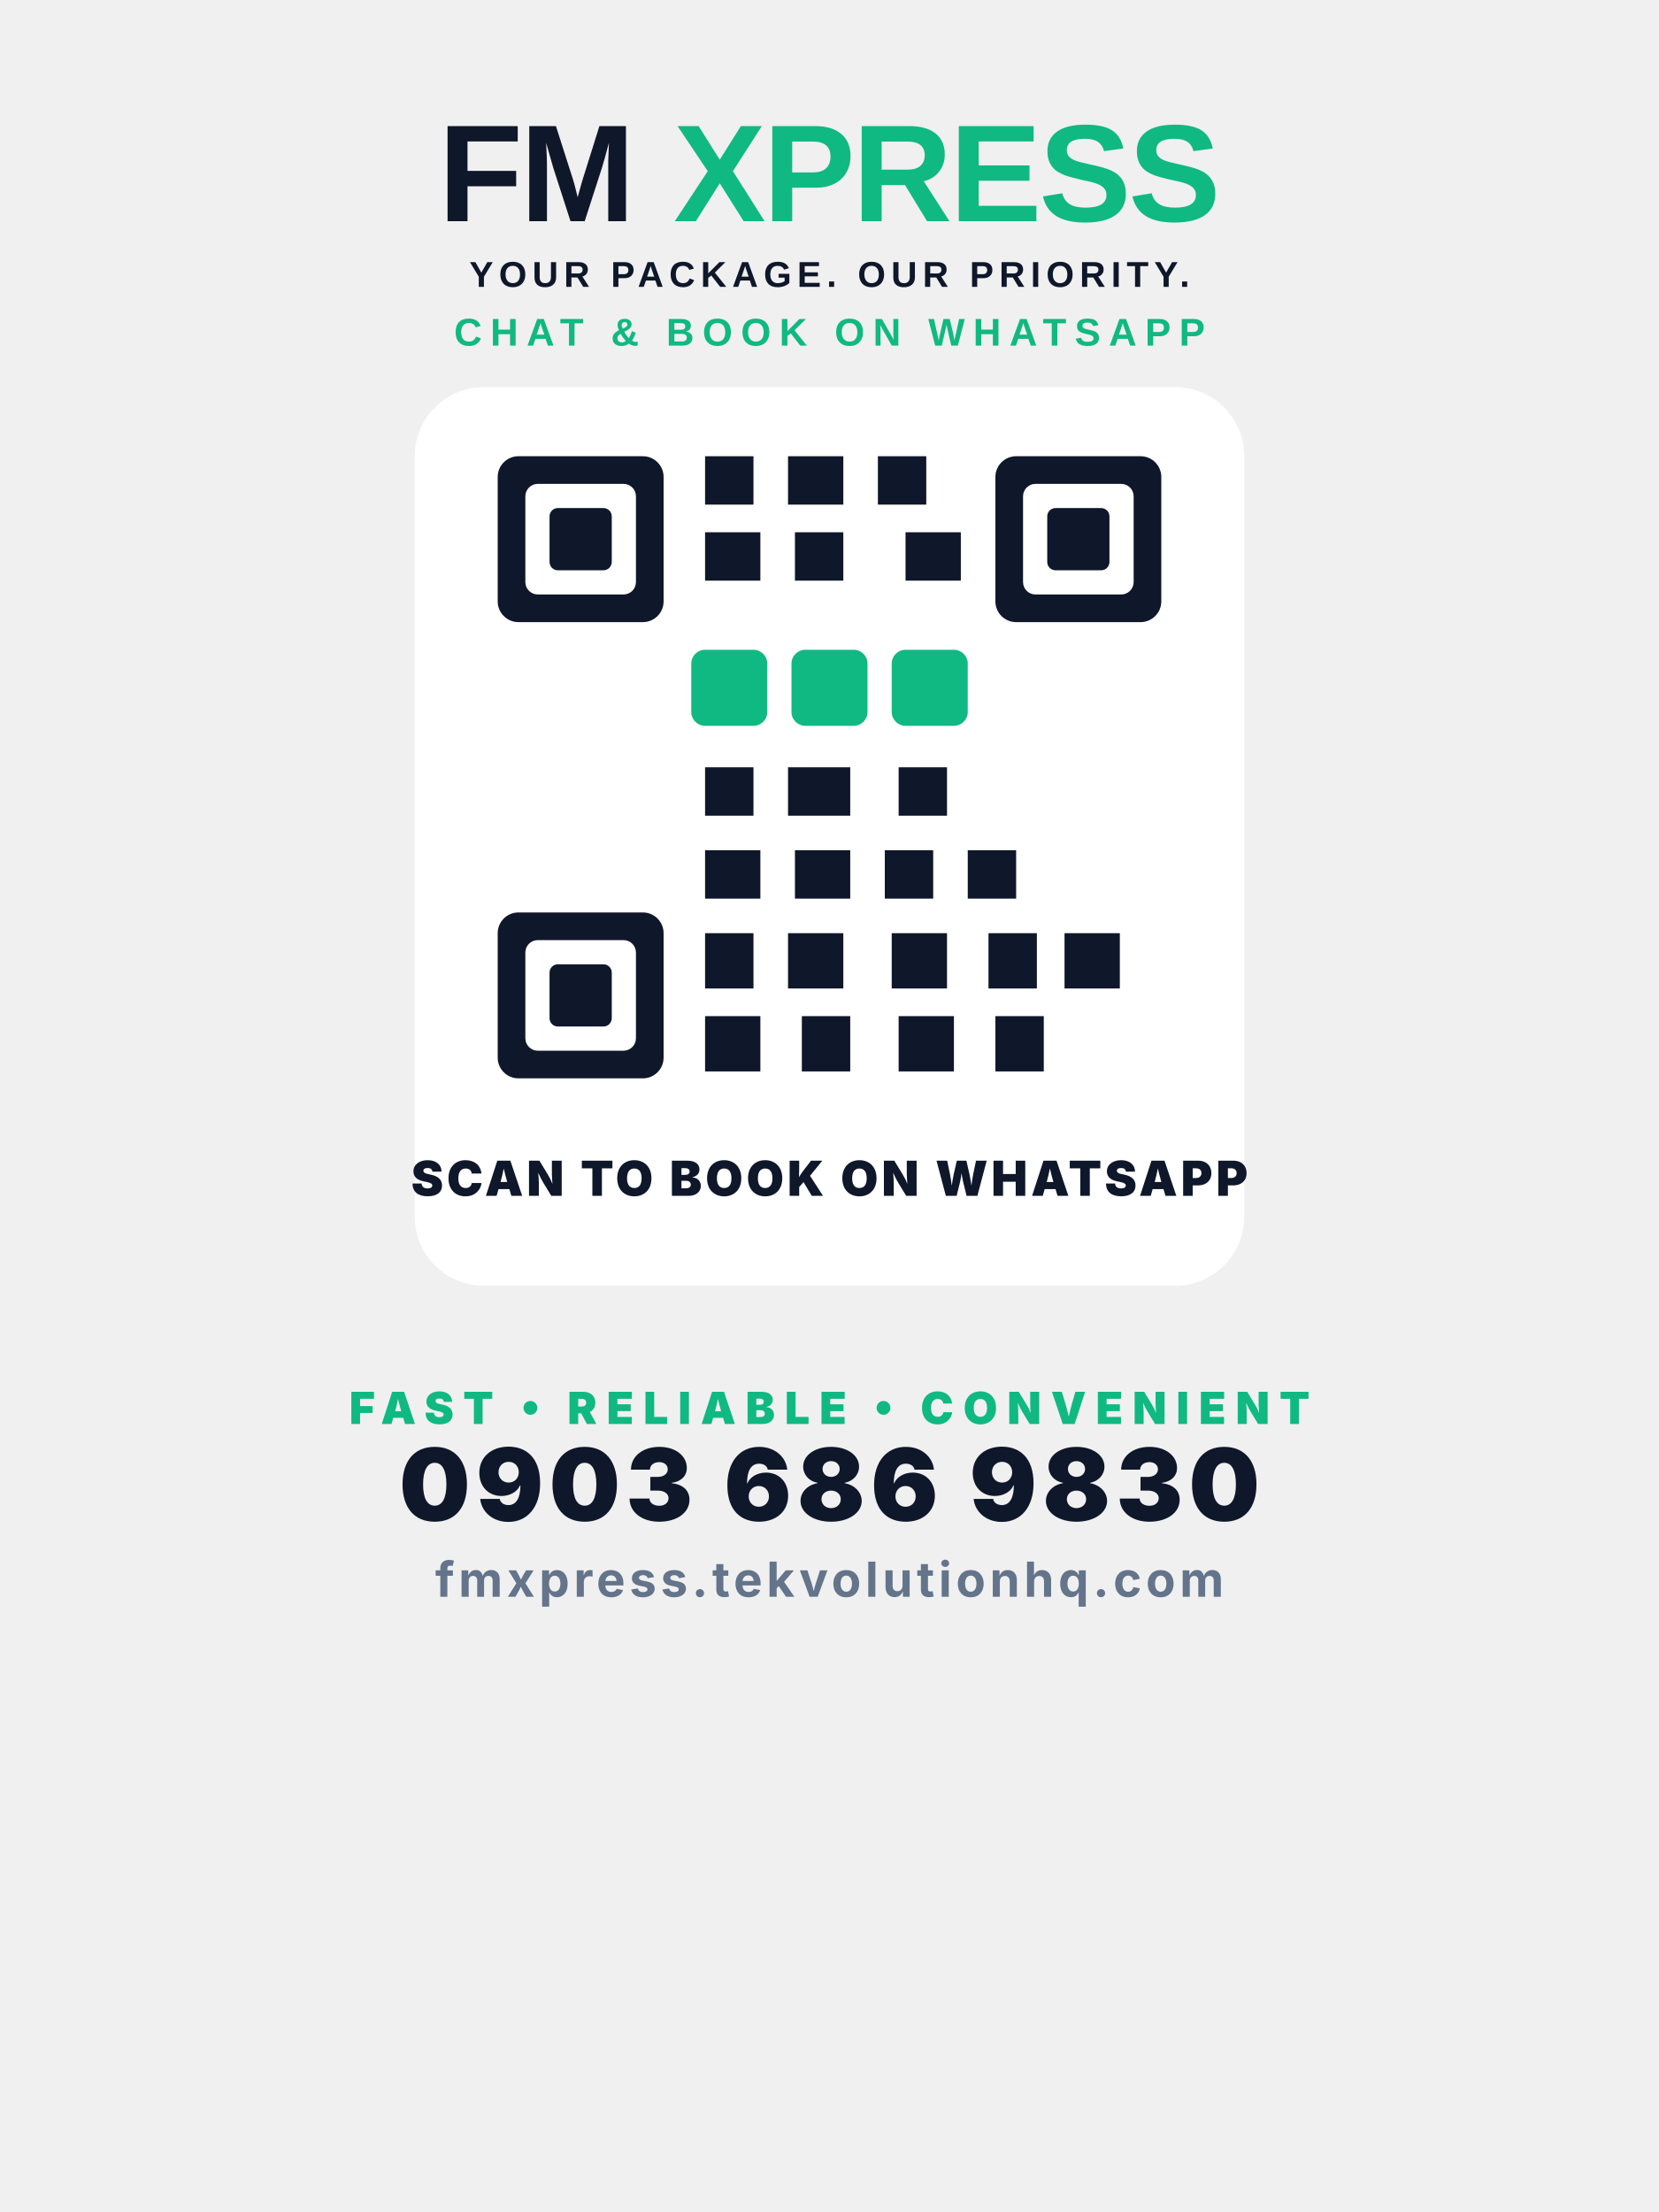
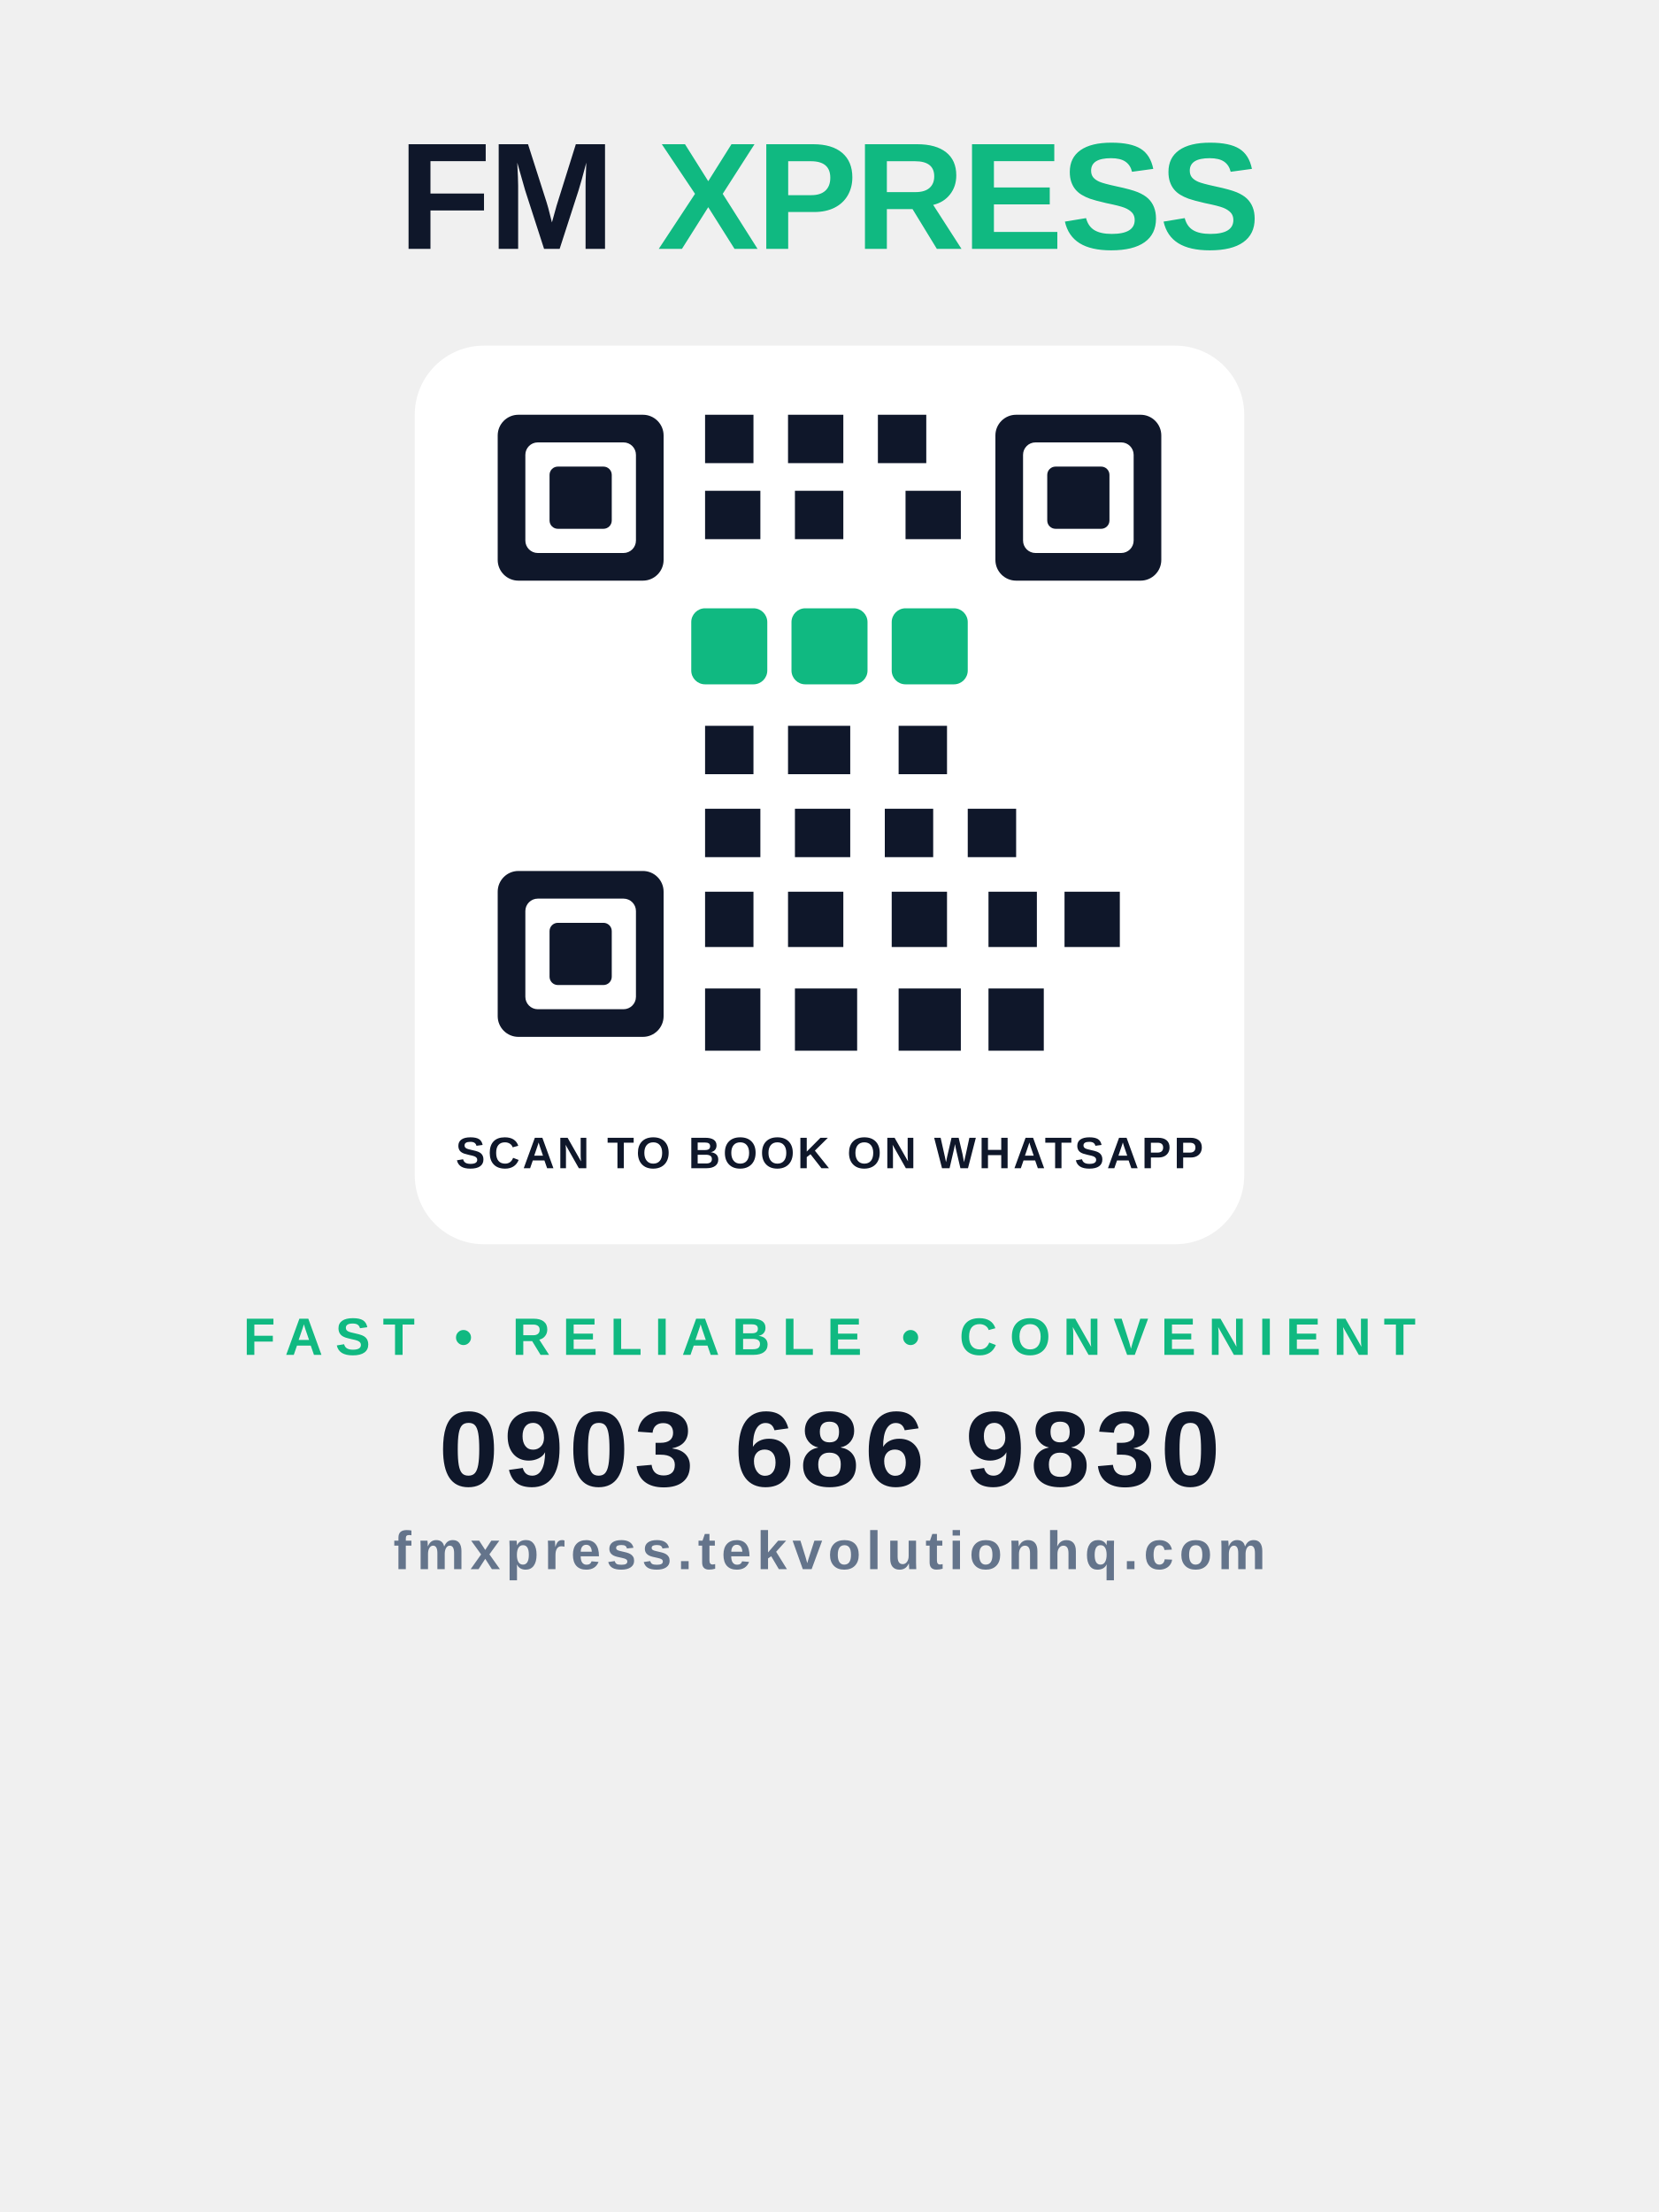
<svg xmlns="http://www.w3.org/2000/svg" width="2400" height="3200" viewBox="0 0 2400 3200">
-   <g transform="translate(1200, 320)" text-anchor="middle">
-     <text y="0" font-family="-apple-system, 'SF Pro Display', 'Helvetica Neue', Arial, sans-serif" font-weight="900" font-size="200" letter-spacing="-4">
+   <g transform="translate(1200, 360)" text-anchor="middle">
+     <text y="0" font-family="-apple-system, 'SF Pro Display', 'Helvetica Neue', Arial, sans-serif" font-weight="900" font-size="220" letter-spacing="-4">
      <tspan fill="#0F172A">FM</tspan>
      <tspan fill="#10B981"> XPRESS</tspan>
    </text>
-     <text y="95" font-family="-apple-system, 'SF Pro Display', 'Helvetica Neue', Arial, sans-serif" font-weight="800" font-size="52" fill="#0F172A" letter-spacing="8">
-       YOUR PACKAGE. OUR PRIORITY.
-     </text>
-     <text y="180" font-family="-apple-system, 'SF Pro Display', 'Helvetica Neue', Arial, sans-serif" font-weight="800" font-size="56" fill="#10B981" letter-spacing="12">
-       CHAT &amp; BOOK ON WHATSAPP
-     </text>
-     <g transform="translate(-600, 240)">
+     <g transform="translate(-600, 140)">
      <rect width="1200" height="1300" rx="100" fill="#FFFFFF" />
      <rect x="120" y="100" width="240" height="240" fill="#0F172A" rx="30" />
      <rect x="160" y="140" width="160" height="160" fill="#FFFFFF" rx="18" />
      <rect x="195" y="175" width="90" height="90" fill="#0F172A" rx="12" />
      <rect x="840" y="100" width="240" height="240" fill="#0F172A" rx="30" />
      <rect x="880" y="140" width="160" height="160" fill="#FFFFFF" rx="18" />
      <rect x="915" y="175" width="90" height="90" fill="#0F172A" rx="12" />
      <rect x="120" y="760" width="240" height="240" fill="#0F172A" rx="30" />
      <rect x="160" y="800" width="160" height="160" fill="#FFFFFF" rx="18" />
      <rect x="195" y="835" width="90" height="90" fill="#0F172A" rx="12" />
      <rect x="420" y="100" width="70" height="70" fill="#0F172A" />
      <rect x="540" y="100" width="80" height="70" fill="#0F172A" />
      <rect x="670" y="100" width="70" height="70" fill="#0F172A" />
      <rect x="420" y="210" width="80" height="70" fill="#0F172A" />
      <rect x="550" y="210" width="70" height="70" fill="#0F172A" />
      <rect x="710" y="210" width="80" height="70" fill="#0F172A" />
      <rect x="400" y="380" width="110" height="110" fill="#10B981" rx="20" />
      <rect x="545" y="380" width="110" height="110" fill="#10B981" rx="20" />
      <rect x="690" y="380" width="110" height="110" fill="#10B981" rx="20" />
      <rect x="420" y="550" width="70" height="70" fill="#0F172A" />
      <rect x="540" y="550" width="90" height="70" fill="#0F172A" />
      <rect x="700" y="550" width="70" height="70" fill="#0F172A" />
      <rect x="420" y="670" width="80" height="70" fill="#0F172A" />
      <rect x="550" y="670" width="80" height="70" fill="#0F172A" />
      <rect x="680" y="670" width="70" height="70" fill="#0F172A" />
      <rect x="800" y="670" width="70" height="70" fill="#0F172A" />
      <rect x="420" y="790" width="70" height="80" fill="#0F172A" />
      <rect x="540" y="790" width="80" height="80" fill="#0F172A" />
      <rect x="690" y="790" width="80" height="80" fill="#0F172A" />
      <rect x="830" y="790" width="70" height="80" fill="#0F172A" />
      <rect x="940" y="790" width="80" height="80" fill="#0F172A" />
-       <rect x="420" y="910" width="80" height="80" fill="#0F172A" />
-       <rect x="560" y="910" width="70" height="80" fill="#0F172A" />
-       <rect x="700" y="910" width="80" height="80" fill="#0F172A" />
-       <rect x="840" y="910" width="70" height="80" fill="#0F172A" />
-       <text x="600" y="1170" font-family="-apple-system, 'SF Pro Display', sans-serif" font-weight="900" font-size="70" fill="#0F172A" text-anchor="middle" letter-spacing="5">
+       <rect x="420" y="930" width="80" height="90" fill="#0F172A" />
+       <rect x="550" y="930" width="90" height="90" fill="#0F172A" />
+       <rect x="700" y="930" width="90" height="90" fill="#0F172A" />
+       <rect x="830" y="930" width="80" height="90" fill="#0F172A" />
+       <text x="600" y="1190" font-family="-apple-system, 'SF Pro Display', Arial, sans-serif" font-weight="900" font-size="64" fill="#0F172A" letter-spacing="4">
        SCAN TO BOOK ON WHATSAPP
      </text>
    </g>
-     <text y="1740" font-family="-apple-system, 'SF Pro Display', sans-serif" font-weight="900" font-size="64" fill="#10B981" letter-spacing="14">
+     <text y="1600" font-family="-apple-system, 'SF Pro Display', Arial, sans-serif" font-weight="800" font-size="76" fill="#10B981" letter-spacing="18">
      FAST • RELIABLE • CONVENIENT
    </text>
-     <text y="1880" font-family="-apple-system, 'SF Pro Display', sans-serif" font-weight="900" font-size="145" fill="#0F172A" letter-spacing="8">
+     <text y="1790" font-family="-apple-system, 'SF Pro Display', Arial, sans-serif" font-weight="900" font-size="155" fill="#0F172A" letter-spacing="8">
      0903 686 9830
    </text>
-     <text y="1990" font-family="-apple-system, 'SF Pro Display', sans-serif" font-weight="700" font-size="70" fill="#64748B" letter-spacing="6">
+     <text y="1910" font-family="-apple-system, 'SF Pro Display', Arial, sans-serif" font-weight="600" font-size="78" fill="#64748B" letter-spacing="8">
      fmxpress.tekvolutionhq.com
    </text>
  </g>
</svg>
